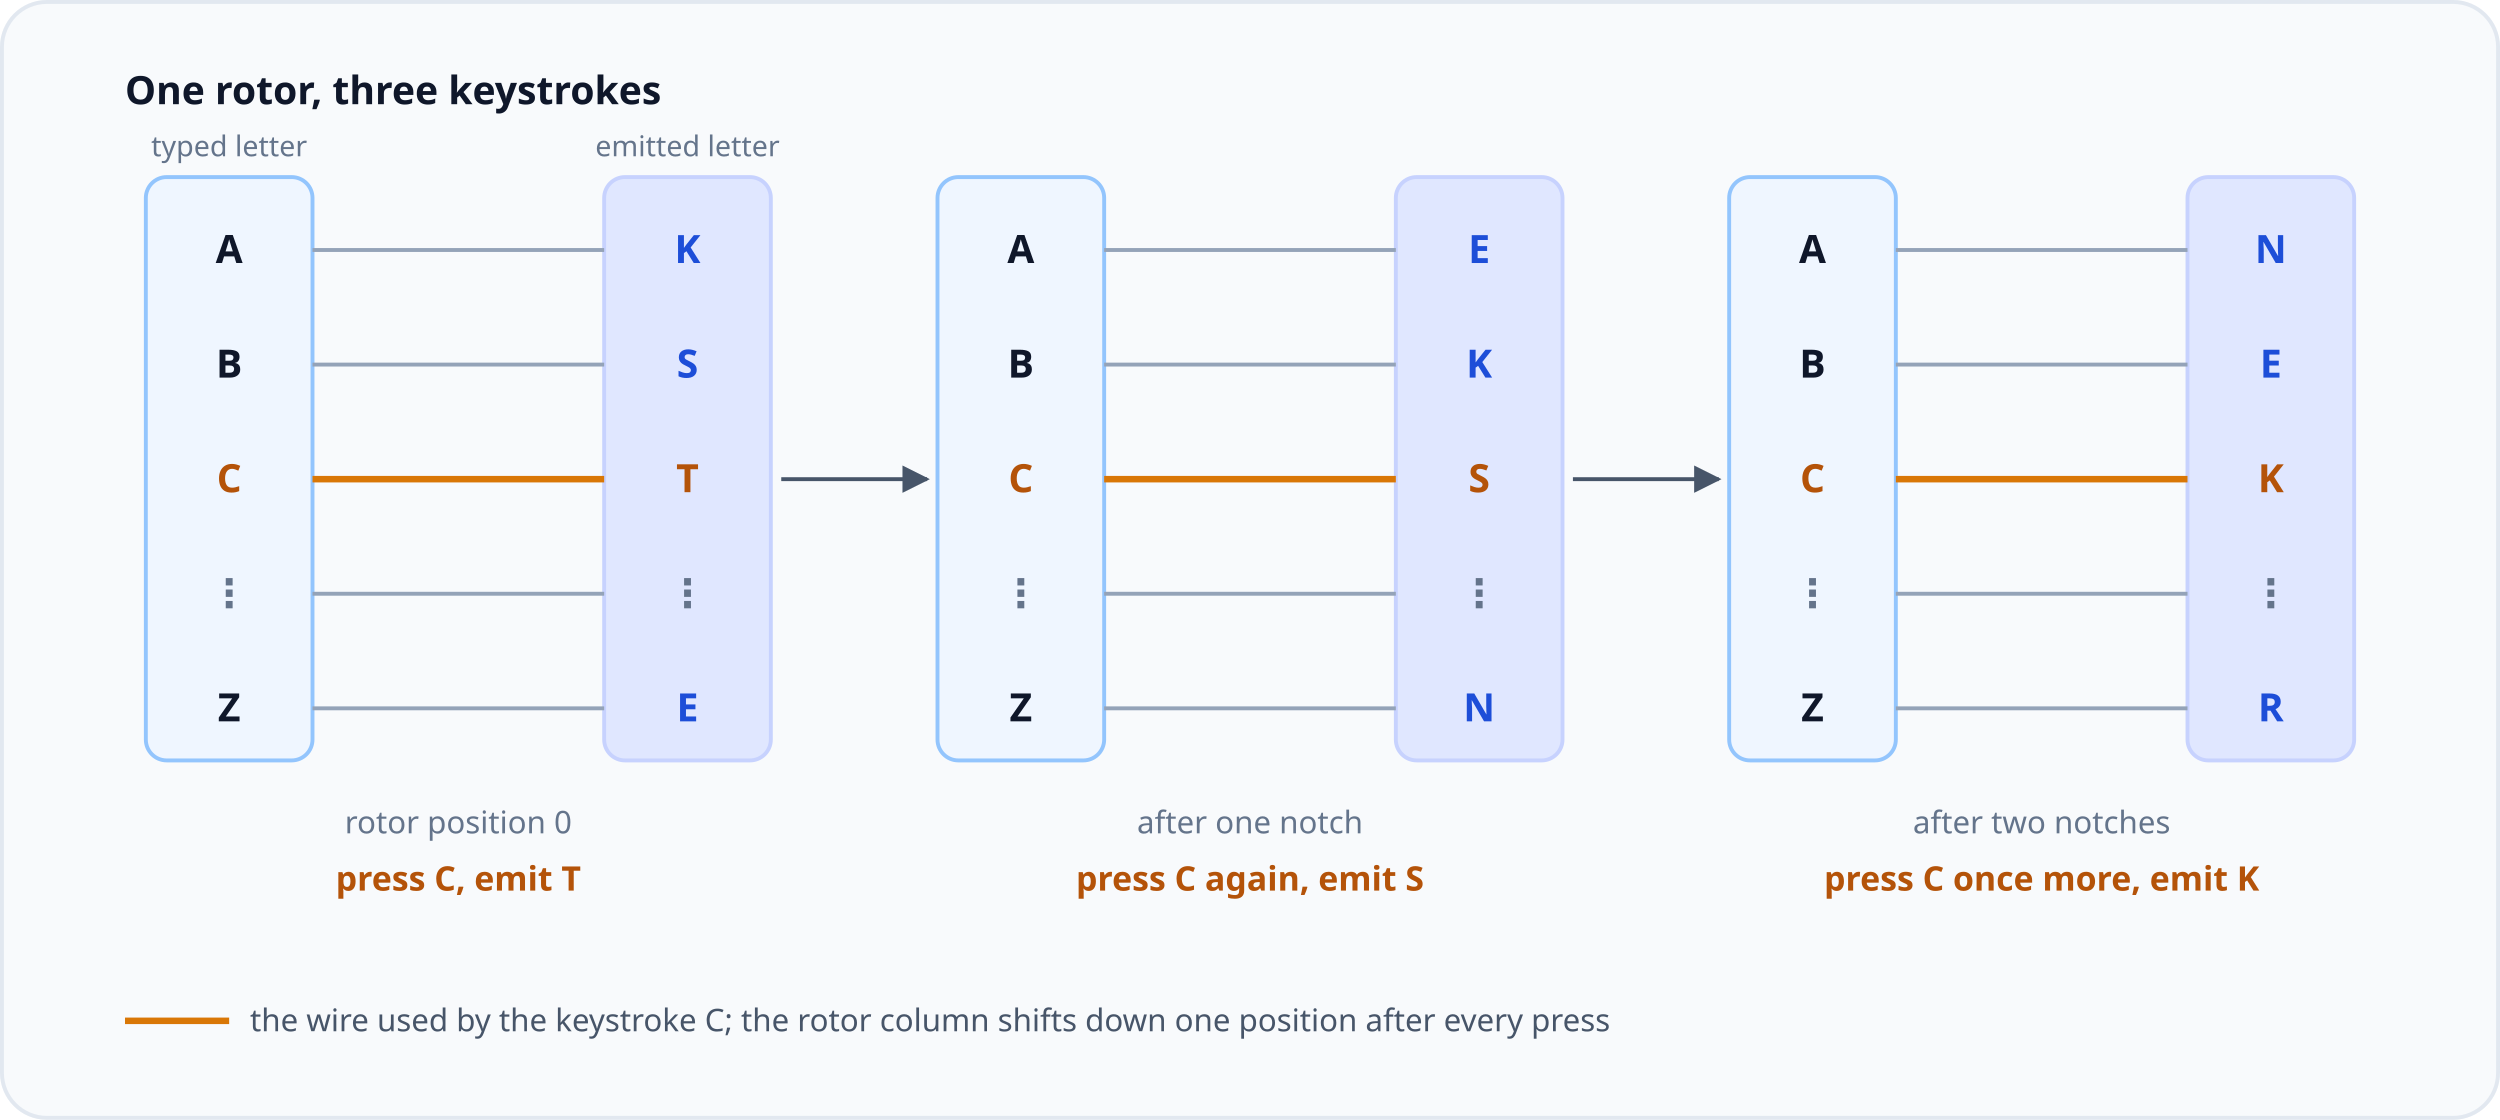
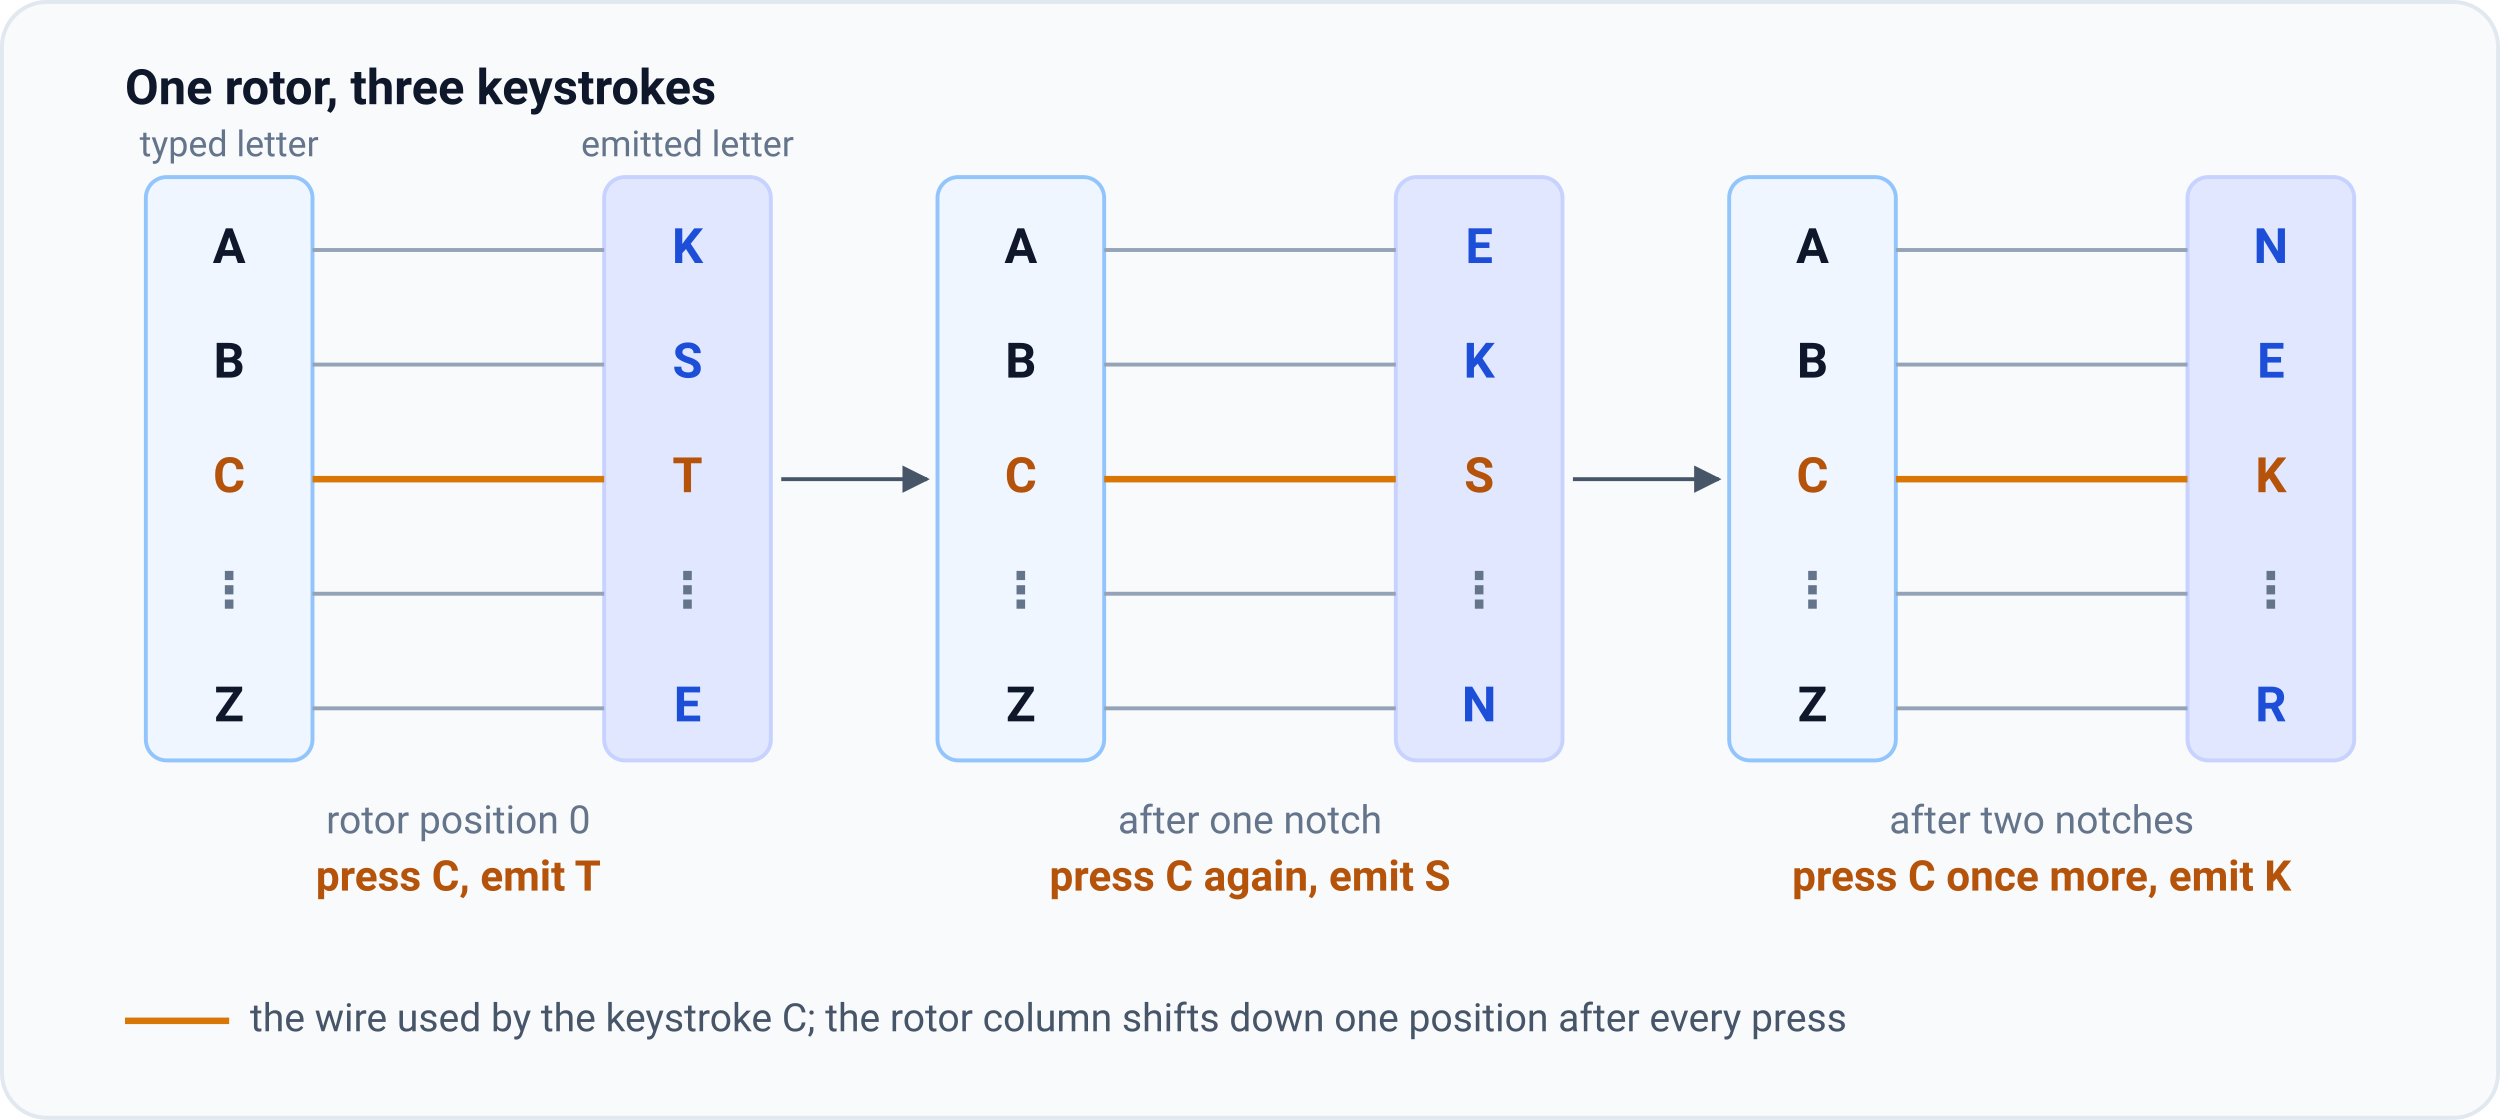
- <svg xmlns="http://www.w3.org/2000/svg" viewBox="0 0 960 430" width="960" height="430" font-family="sans-serif" role="img" aria-labelledby="t d">
+ <svg xmlns="http://www.w3.org/2000/svg" viewBox="0 0 960 430" width="960" height="430" font-family="'Segoe UI', 'Segoe UI Symbol', Roboto, 'Helvetica Neue', Arial, 'DejaVu Sans', sans-serif" role="img" aria-labelledby="t d">
  <defs>
    <marker id="arrow" viewBox="0 0 10 10" refX="9" refY="5" markerWidth="7" markerHeight="7" orient="auto-start-reverse">
      <path d="M0,0 L10,5 L0,10 z" fill="#475569" />
    </marker>
  </defs>
  <rect width="960" height="430" rx="18" fill="#f8fafc" />
  <rect x="0.75" y="0.75" width="958.5" height="428.5" rx="17.25" fill="none" stroke="#e2e8f0" stroke-width="1.5" />
-   <text x="48" y="40" font-size="15" font-weight="700" fill="#0f172a">One rotor, three keystrokes</text>
-   <text x="88" y="60" font-size="11" fill="#64748b" text-anchor="middle">typed letter</text>
-   <text x="264" y="60" font-size="11" fill="#64748b" text-anchor="middle">emitted letter</text>
+   <text x="48" y="40" font-size="18.75" font-weight="700" fill="#0f172a">One rotor, three keystrokes</text>
+   <text x="88" y="60" font-size="13.75" fill="#64748b" text-anchor="middle">typed letter</text>
+   <text x="264" y="60" font-size="13.75" fill="#64748b" text-anchor="middle">emitted letter</text>
  <rect x="56" y="68" width="64" height="224" rx="8" fill="#eff6ff" stroke="#93c5fd" stroke-width="1.5" />
  <rect x="232" y="68" width="64" height="224" rx="8" fill="#e0e7ff" stroke="#c7d2fe" stroke-width="1.5" />
  <line x1="120" y1="96" x2="232" y2="96" stroke="#94a3b8" stroke-width="1.5" />
  <line x1="120" y1="140" x2="232" y2="140" stroke="#94a3b8" stroke-width="1.5" />
  <line x1="120" y1="184" x2="232" y2="184" stroke="#d97706" stroke-width="2.5" />
  <line x1="120" y1="228" x2="232" y2="228" stroke="#94a3b8" stroke-width="1.5" />
  <line x1="120" y1="272" x2="232" y2="272" stroke="#94a3b8" stroke-width="1.5" />
-   <text x="88" y="101" font-size="15" font-weight="600" fill="#0f172a" text-anchor="middle">A</text>
-   <text x="88" y="145" font-size="15" font-weight="600" fill="#0f172a" text-anchor="middle">B</text>
-   <text x="88" y="189" font-size="15" font-weight="700" fill="#b45309" text-anchor="middle">C</text>
-   <text x="88" y="233" font-size="15" font-weight="600" fill="#64748b" text-anchor="middle">⋮</text>
-   <text x="88" y="277" font-size="15" font-weight="600" fill="#0f172a" text-anchor="middle">Z</text>
-   <text x="264" y="101" font-size="15" font-weight="700" fill="#1d4ed8" text-anchor="middle">K</text>
-   <text x="264" y="145" font-size="15" font-weight="700" fill="#1d4ed8" text-anchor="middle">S</text>
-   <text x="264" y="189" font-size="15" font-weight="700" fill="#b45309" text-anchor="middle">T</text>
-   <text x="264" y="233" font-size="15" font-weight="700" fill="#64748b" text-anchor="middle">⋮</text>
-   <text x="264" y="277" font-size="15" font-weight="700" fill="#1d4ed8" text-anchor="middle">E</text>
-   <text x="176" y="320" font-size="12" fill="#64748b" text-anchor="middle">rotor position 0</text>
-   <text x="176" y="342" font-size="13" font-weight="700" fill="#b45309" text-anchor="middle">press C, emit T</text>
+   <text x="88" y="101" font-size="18.75" font-weight="600" fill="#0f172a" text-anchor="middle">A</text>
+   <text x="88" y="145" font-size="18.75" font-weight="600" fill="#0f172a" text-anchor="middle">B</text>
+   <text x="88" y="189" font-size="18.75" font-weight="700" fill="#b45309" text-anchor="middle">C</text>
+   <text x="88" y="233" font-size="18.75" font-weight="600" fill="#64748b" text-anchor="middle">⋮</text>
+   <text x="88" y="277" font-size="18.75" font-weight="600" fill="#0f172a" text-anchor="middle">Z</text>
+   <text x="264" y="101" font-size="18.75" font-weight="700" fill="#1d4ed8" text-anchor="middle">K</text>
+   <text x="264" y="145" font-size="18.75" font-weight="700" fill="#1d4ed8" text-anchor="middle">S</text>
+   <text x="264" y="189" font-size="18.75" font-weight="700" fill="#b45309" text-anchor="middle">T</text>
+   <text x="264" y="233" font-size="18.75" font-weight="700" fill="#64748b" text-anchor="middle">⋮</text>
+   <text x="264" y="277" font-size="18.75" font-weight="700" fill="#1d4ed8" text-anchor="middle">E</text>
+   <text x="176" y="320" font-size="15" fill="#64748b" text-anchor="middle">rotor position 0</text>
+   <text x="176" y="342" font-size="16.25" font-weight="700" fill="#b45309" text-anchor="middle">press C, emit T</text>
  <line x1="300" y1="184" x2="356" y2="184" stroke="#475569" stroke-width="1.5" marker-end="url(#arrow)" />
  <rect x="360" y="68" width="64" height="224" rx="8" fill="#eff6ff" stroke="#93c5fd" stroke-width="1.5" />
  <rect x="536" y="68" width="64" height="224" rx="8" fill="#e0e7ff" stroke="#c7d2fe" stroke-width="1.5" />
  <line x1="424" y1="96" x2="536" y2="96" stroke="#94a3b8" stroke-width="1.5" />
  <line x1="424" y1="140" x2="536" y2="140" stroke="#94a3b8" stroke-width="1.5" />
  <line x1="424" y1="184" x2="536" y2="184" stroke="#d97706" stroke-width="2.5" />
  <line x1="424" y1="228" x2="536" y2="228" stroke="#94a3b8" stroke-width="1.5" />
  <line x1="424" y1="272" x2="536" y2="272" stroke="#94a3b8" stroke-width="1.5" />
-   <text x="392" y="101" font-size="15" font-weight="600" fill="#0f172a" text-anchor="middle">A</text>
-   <text x="392" y="145" font-size="15" font-weight="600" fill="#0f172a" text-anchor="middle">B</text>
-   <text x="392" y="189" font-size="15" font-weight="700" fill="#b45309" text-anchor="middle">C</text>
-   <text x="392" y="233" font-size="15" font-weight="600" fill="#64748b" text-anchor="middle">⋮</text>
-   <text x="392" y="277" font-size="15" font-weight="600" fill="#0f172a" text-anchor="middle">Z</text>
-   <text x="568" y="101" font-size="15" font-weight="700" fill="#1d4ed8" text-anchor="middle">E</text>
-   <text x="568" y="145" font-size="15" font-weight="700" fill="#1d4ed8" text-anchor="middle">K</text>
-   <text x="568" y="189" font-size="15" font-weight="700" fill="#b45309" text-anchor="middle">S</text>
-   <text x="568" y="233" font-size="15" font-weight="700" fill="#64748b" text-anchor="middle">⋮</text>
-   <text x="568" y="277" font-size="15" font-weight="700" fill="#1d4ed8" text-anchor="middle">N</text>
-   <text x="480" y="320" font-size="12" fill="#64748b" text-anchor="middle">after one notch</text>
-   <text x="480" y="342" font-size="13" font-weight="700" fill="#b45309" text-anchor="middle">press C again, emit S</text>
+   <text x="392" y="101" font-size="18.75" font-weight="600" fill="#0f172a" text-anchor="middle">A</text>
+   <text x="392" y="145" font-size="18.75" font-weight="600" fill="#0f172a" text-anchor="middle">B</text>
+   <text x="392" y="189" font-size="18.75" font-weight="700" fill="#b45309" text-anchor="middle">C</text>
+   <text x="392" y="233" font-size="18.75" font-weight="600" fill="#64748b" text-anchor="middle">⋮</text>
+   <text x="392" y="277" font-size="18.75" font-weight="600" fill="#0f172a" text-anchor="middle">Z</text>
+   <text x="568" y="101" font-size="18.75" font-weight="700" fill="#1d4ed8" text-anchor="middle">E</text>
+   <text x="568" y="145" font-size="18.75" font-weight="700" fill="#1d4ed8" text-anchor="middle">K</text>
+   <text x="568" y="189" font-size="18.75" font-weight="700" fill="#b45309" text-anchor="middle">S</text>
+   <text x="568" y="233" font-size="18.75" font-weight="700" fill="#64748b" text-anchor="middle">⋮</text>
+   <text x="568" y="277" font-size="18.75" font-weight="700" fill="#1d4ed8" text-anchor="middle">N</text>
+   <text x="480" y="320" font-size="15" fill="#64748b" text-anchor="middle">after one notch</text>
+   <text x="480" y="342" font-size="16.25" font-weight="700" fill="#b45309" text-anchor="middle">press C again, emit S</text>
  <line x1="604" y1="184" x2="660" y2="184" stroke="#475569" stroke-width="1.5" marker-end="url(#arrow)" />
  <rect x="664" y="68" width="64" height="224" rx="8" fill="#eff6ff" stroke="#93c5fd" stroke-width="1.5" />
  <rect x="840" y="68" width="64" height="224" rx="8" fill="#e0e7ff" stroke="#c7d2fe" stroke-width="1.5" />
  <line x1="728" y1="96" x2="840" y2="96" stroke="#94a3b8" stroke-width="1.5" />
  <line x1="728" y1="140" x2="840" y2="140" stroke="#94a3b8" stroke-width="1.5" />
  <line x1="728" y1="184" x2="840" y2="184" stroke="#d97706" stroke-width="2.5" />
  <line x1="728" y1="228" x2="840" y2="228" stroke="#94a3b8" stroke-width="1.5" />
  <line x1="728" y1="272" x2="840" y2="272" stroke="#94a3b8" stroke-width="1.5" />
-   <text x="696" y="101" font-size="15" font-weight="600" fill="#0f172a" text-anchor="middle">A</text>
-   <text x="696" y="145" font-size="15" font-weight="600" fill="#0f172a" text-anchor="middle">B</text>
-   <text x="696" y="189" font-size="15" font-weight="700" fill="#b45309" text-anchor="middle">C</text>
-   <text x="696" y="233" font-size="15" font-weight="600" fill="#64748b" text-anchor="middle">⋮</text>
-   <text x="696" y="277" font-size="15" font-weight="600" fill="#0f172a" text-anchor="middle">Z</text>
-   <text x="872" y="101" font-size="15" font-weight="700" fill="#1d4ed8" text-anchor="middle">N</text>
-   <text x="872" y="145" font-size="15" font-weight="700" fill="#1d4ed8" text-anchor="middle">E</text>
-   <text x="872" y="189" font-size="15" font-weight="700" fill="#b45309" text-anchor="middle">K</text>
-   <text x="872" y="233" font-size="15" font-weight="700" fill="#64748b" text-anchor="middle">⋮</text>
-   <text x="872" y="277" font-size="15" font-weight="700" fill="#1d4ed8" text-anchor="middle">R</text>
-   <text x="784" y="320" font-size="12" fill="#64748b" text-anchor="middle">after two notches</text>
-   <text x="784" y="342" font-size="13" font-weight="700" fill="#b45309" text-anchor="middle">press C once more, emit K</text>
+   <text x="696" y="101" font-size="18.75" font-weight="600" fill="#0f172a" text-anchor="middle">A</text>
+   <text x="696" y="145" font-size="18.75" font-weight="600" fill="#0f172a" text-anchor="middle">B</text>
+   <text x="696" y="189" font-size="18.75" font-weight="700" fill="#b45309" text-anchor="middle">C</text>
+   <text x="696" y="233" font-size="18.75" font-weight="600" fill="#64748b" text-anchor="middle">⋮</text>
+   <text x="696" y="277" font-size="18.75" font-weight="600" fill="#0f172a" text-anchor="middle">Z</text>
+   <text x="872" y="101" font-size="18.75" font-weight="700" fill="#1d4ed8" text-anchor="middle">N</text>
+   <text x="872" y="145" font-size="18.75" font-weight="700" fill="#1d4ed8" text-anchor="middle">E</text>
+   <text x="872" y="189" font-size="18.75" font-weight="700" fill="#b45309" text-anchor="middle">K</text>
+   <text x="872" y="233" font-size="18.75" font-weight="700" fill="#64748b" text-anchor="middle">⋮</text>
+   <text x="872" y="277" font-size="18.75" font-weight="700" fill="#1d4ed8" text-anchor="middle">R</text>
+   <text x="784" y="320" font-size="15" fill="#64748b" text-anchor="middle">after two notches</text>
+   <text x="784" y="342" font-size="16.25" font-weight="700" fill="#b45309" text-anchor="middle">press C once more, emit K</text>
  <line x1="48" y1="392" x2="88" y2="392" stroke="#d97706" stroke-width="2.5" />
-   <text x="96" y="396" font-size="12" fill="#475569">the wire used by the keystroke C; the rotor column shifts down one position after every press</text>
+   <text x="96" y="396" font-size="15" fill="#475569">the wire used by the keystroke C; the rotor column shifts down one position after every press</text>
</svg>
